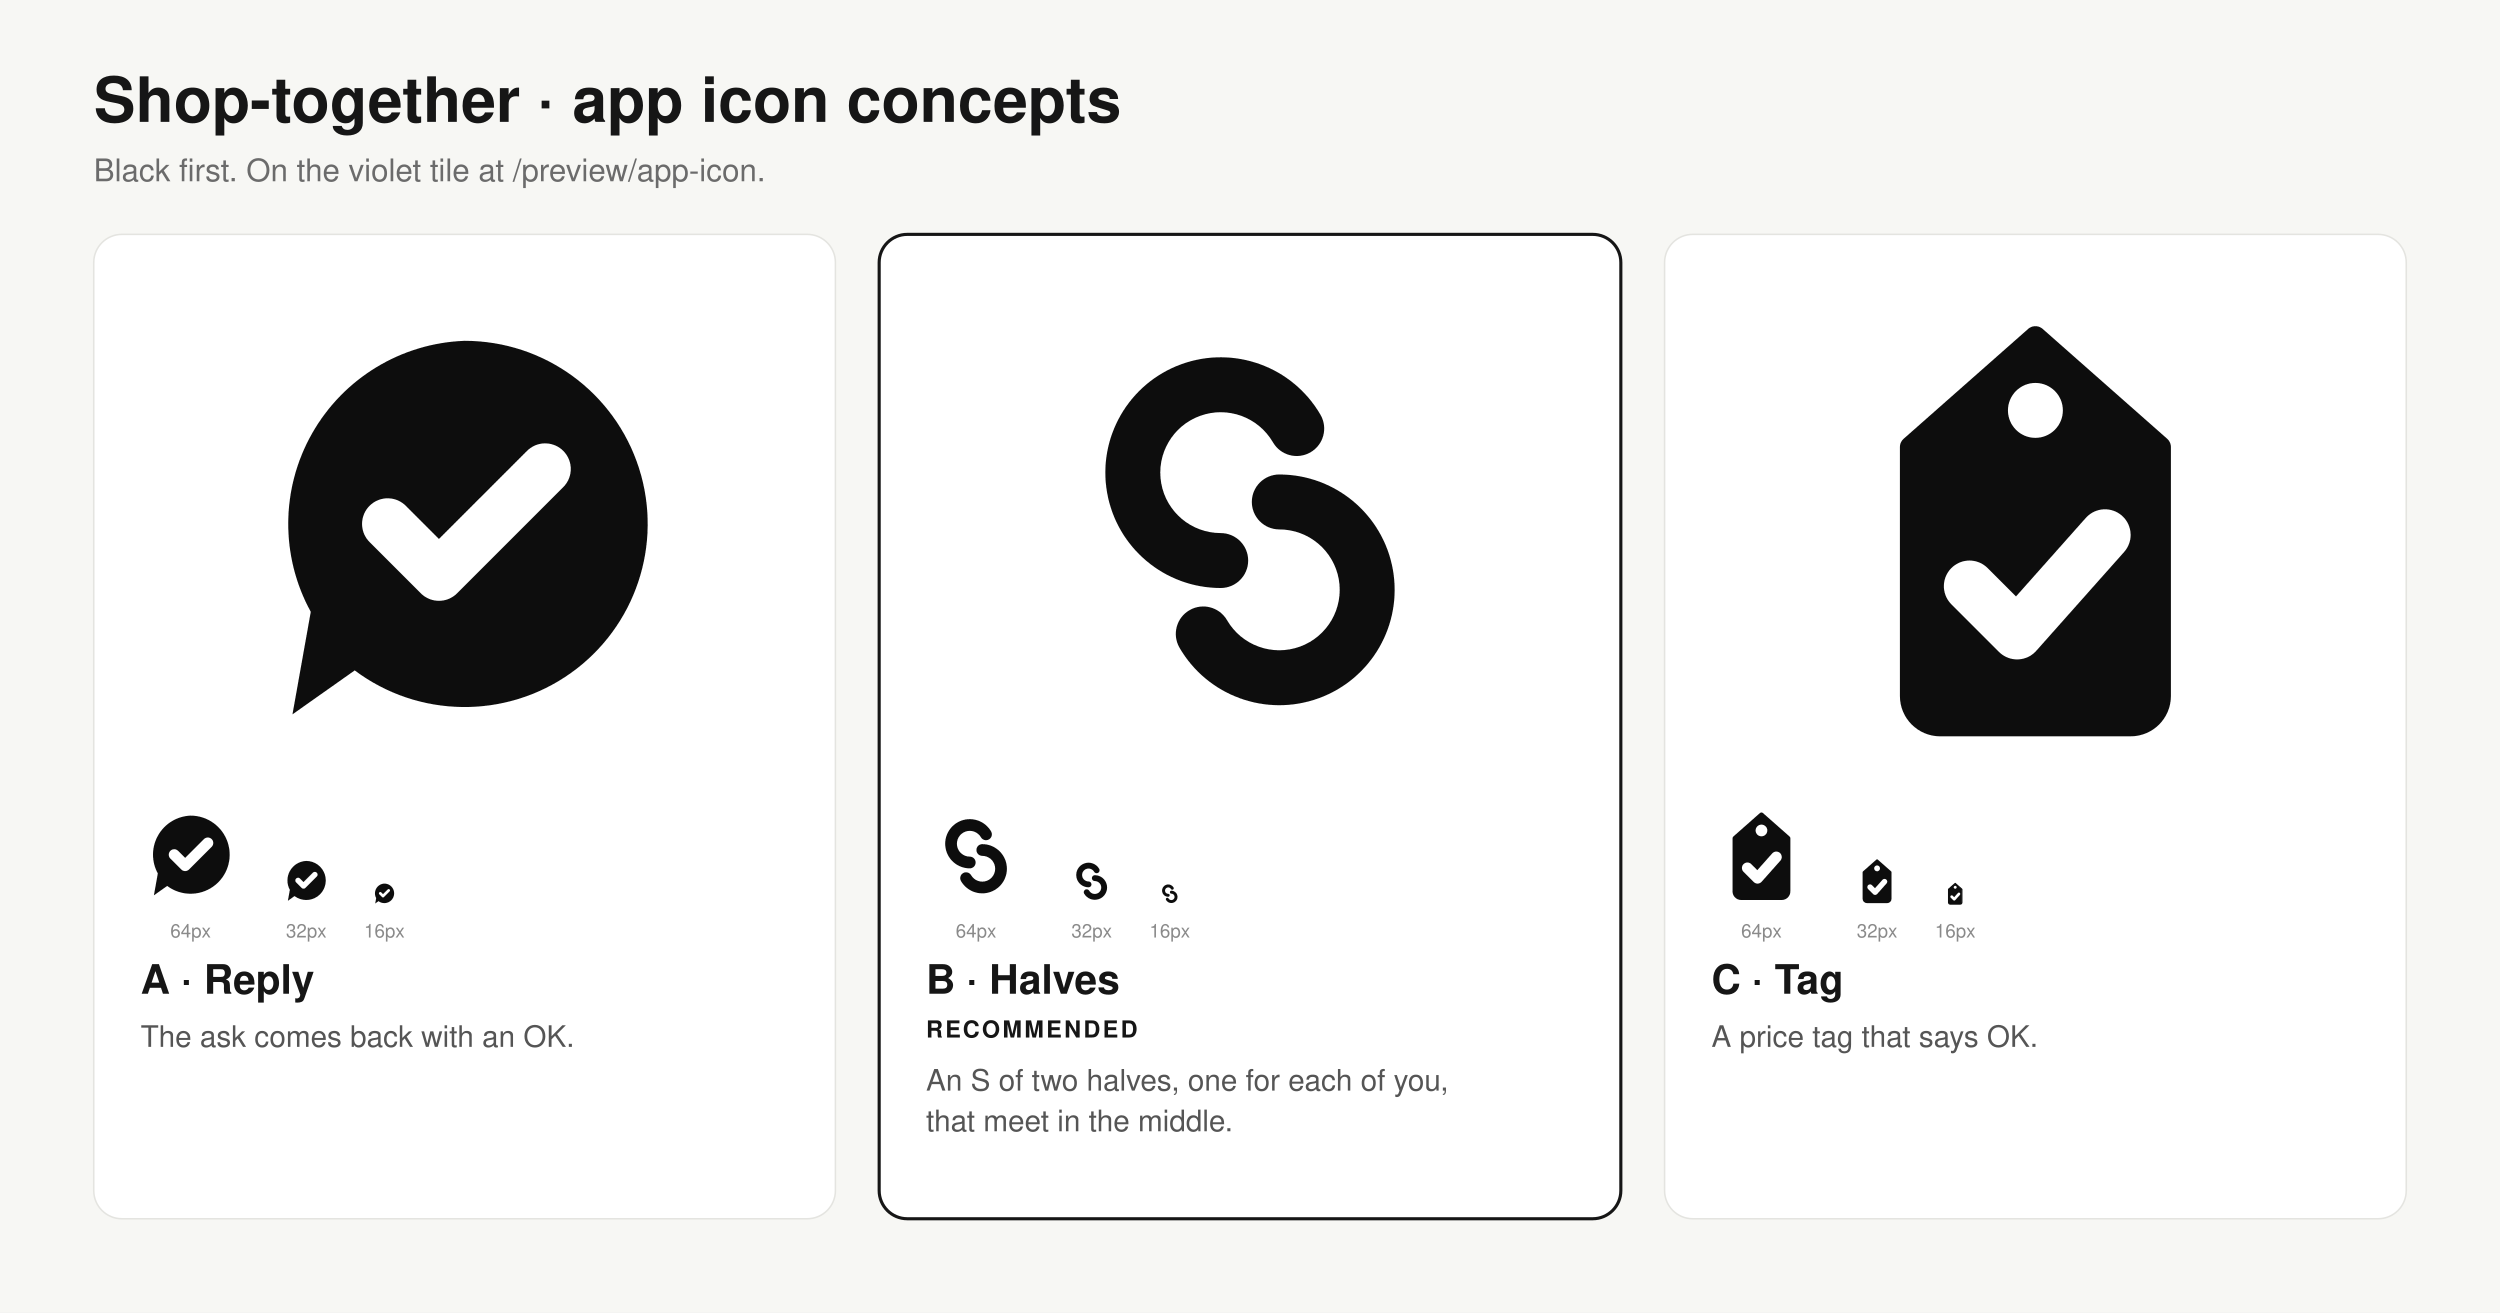
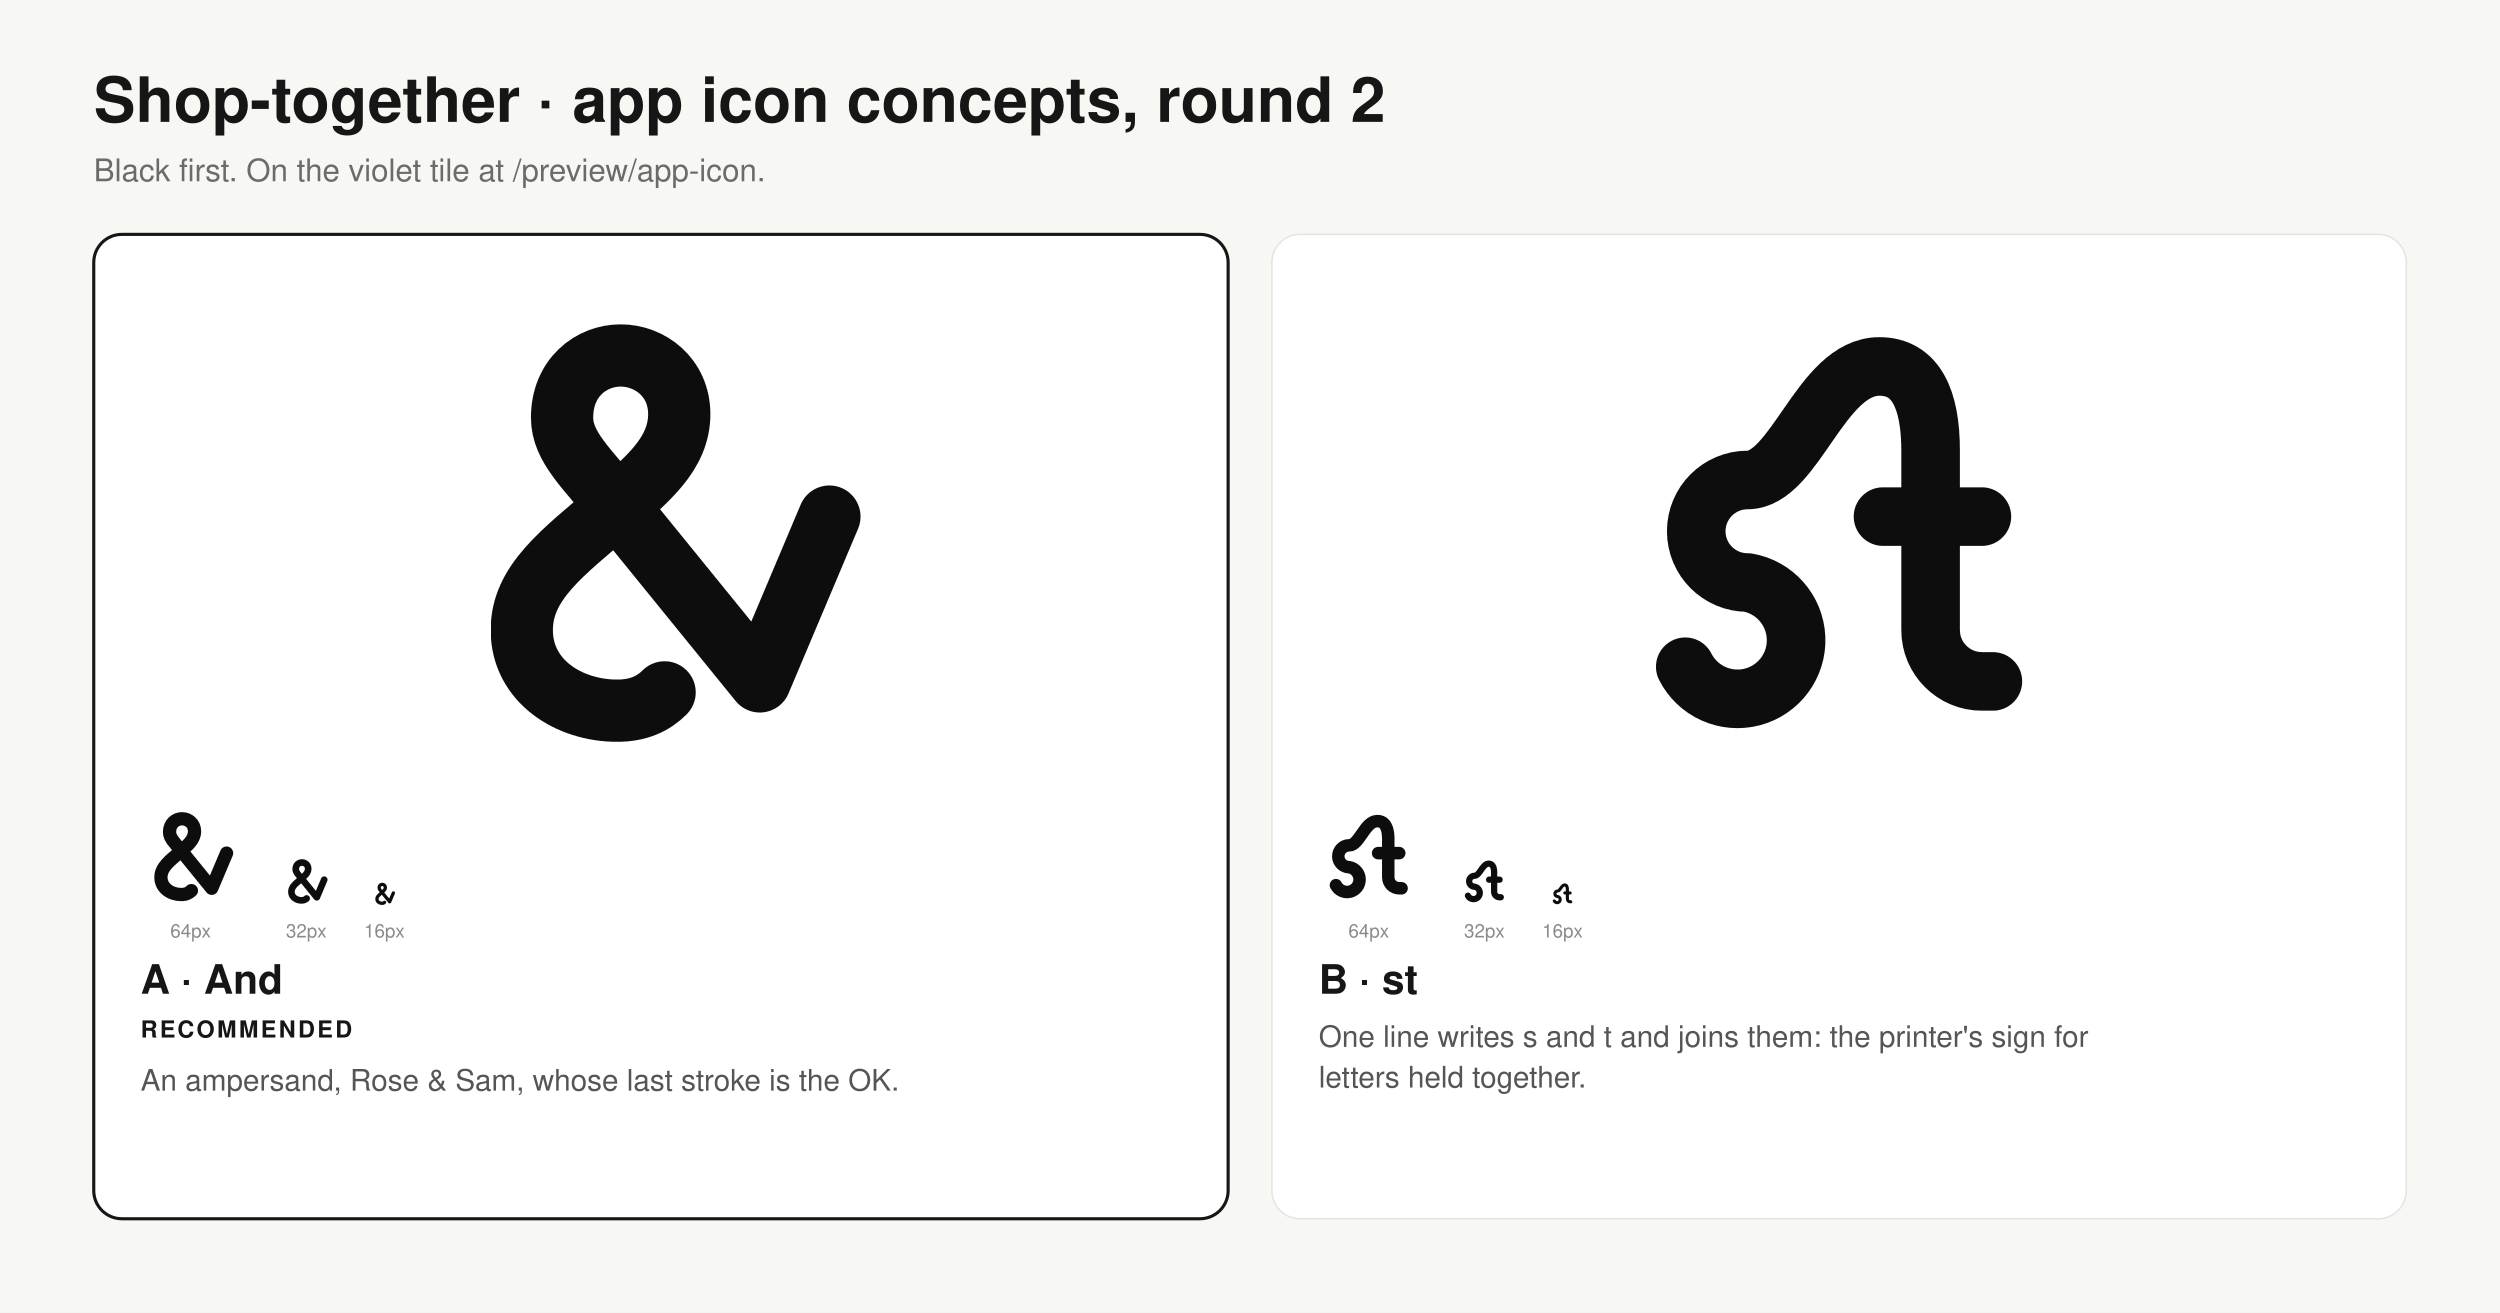
<svg xmlns="http://www.w3.org/2000/svg" width="1600" height="840" viewBox="0 0 1600 840">
  <defs>
    <filter id="grey">
      <feColorMatrix type="saturate" values="0" />
    </filter>
  </defs>
  <rect width="1600" height="840" fill="#f7f7f4" />
-   <text x="60" y="78" font-family="system-ui,-apple-system,'Segoe UI',Helvetica,Arial,sans-serif" font-size="40" font-weight="700" fill="#161616">Shop-together · app icon concepts</text>
+   <text x="60" y="78" font-family="system-ui,-apple-system,'Segoe UI',Helvetica,Arial,sans-serif" font-size="40" font-weight="700" fill="#161616">Shop-together · app icon concepts, round 2</text>
  <text x="60" y="116" font-family="system-ui,-apple-system,'Segoe UI',Helvetica,Arial,sans-serif" font-size="20" fill="#6b6b6b">Black first. On the violet tile at /preview/app-icon.</text>
-   <rect x="60" y="150" width="474.667" height="630" rx="18" fill="#fff" stroke="#e4e4e0" stroke-width="1" />
+   <rect x="60" y="150" width="726" height="630" rx="18" fill="#fff" stroke="#161616" stroke-width="2" />
  <g filter="url(#grey)">
-     <svg role="img" aria-labelledby="t" viewBox="0 0 256 256" x="90" y="190" width="414.667" height="300" preserveAspectRatio="xMidYMid meet">
-       <defs>
-         <mask id="c0-cut" maskUnits="userSpaceOnUse" x="0" y="0" width="256" height="256">
-           <rect width="256" height="256" fill="#fff" />
-           <path d="M86 124 L114 152 L172 94" fill="none" stroke="#000" stroke-width="28" stroke-linecap="round" stroke-linejoin="round" />
-         </mask>
-       </defs>
-       <path mask="url(#c0-cut)" fill="#111" d="M128 24 A100 100 0 1 1 68 204 L34 228 L44 172 A100 100 0 0 1 128 24 Z" />
+     <svg viewBox="0 0 256 256" x="90" y="190" width="666" height="300" preserveAspectRatio="xMidYMid meet">
+       <path fill="none" stroke="#111" stroke-width="34" stroke-linecap="round" stroke-linejoin="round" d="M220 120 L182 210 L104 114 C88 94 74 82 74 66 C74 44 90 32 106 32 C122 32 138 44 138 64 C138 86 120 100 102 116 C74 140 52 156 52 182 C52 210 78 226 104 226 C116 226 124 222 130 216" />
    </svg>
  </g>
  <g filter="url(#grey)">
-     <svg role="img" aria-labelledby="t" viewBox="0 0 256 256" x="90" y="516" width="64" height="64" preserveAspectRatio="xMidYMid meet">
-       <defs>
-         <mask id="s064-cut" maskUnits="userSpaceOnUse" x="0" y="0" width="256" height="256">
-           <rect width="256" height="256" fill="#fff" />
-           <path d="M86 124 L114 152 L172 94" fill="none" stroke="#000" stroke-width="28" stroke-linecap="round" stroke-linejoin="round" />
-         </mask>
-       </defs>
-       <path mask="url(#s064-cut)" fill="#111" d="M128 24 A100 100 0 1 1 68 204 L34 228 L44 172 A100 100 0 0 1 128 24 Z" />
+     <svg viewBox="0 0 256 256" x="90" y="516" width="64" height="64" preserveAspectRatio="xMidYMid meet">
+       <path fill="none" stroke="#111" stroke-width="34" stroke-linecap="round" stroke-linejoin="round" d="M220 120 L182 210 L104 114 C88 94 74 82 74 66 C74 44 90 32 106 32 C122 32 138 44 138 64 C138 86 120 100 102 116 C74 140 52 156 52 182 C52 210 78 226 104 226 C116 226 124 222 130 216" />
    </svg>
  </g>
  <text x="122" y="600" font-family="system-ui,-apple-system,'Segoe UI',Helvetica,Arial,sans-serif" font-size="12" fill="#8a8a8a" text-anchor="middle">64px</text>
  <g filter="url(#grey)">
-     <svg role="img" aria-labelledby="t" viewBox="0 0 256 256" x="180" y="548" width="32" height="32" preserveAspectRatio="xMidYMid meet">
-       <defs>
-         <mask id="s032-cut" maskUnits="userSpaceOnUse" x="0" y="0" width="256" height="256">
-           <rect width="256" height="256" fill="#fff" />
-           <path d="M86 124 L114 152 L172 94" fill="none" stroke="#000" stroke-width="28" stroke-linecap="round" stroke-linejoin="round" />
-         </mask>
-       </defs>
-       <path mask="url(#s032-cut)" fill="#111" d="M128 24 A100 100 0 1 1 68 204 L34 228 L44 172 A100 100 0 0 1 128 24 Z" />
+     <svg viewBox="0 0 256 256" x="180" y="548" width="32" height="32" preserveAspectRatio="xMidYMid meet">
+       <path fill="none" stroke="#111" stroke-width="34" stroke-linecap="round" stroke-linejoin="round" d="M220 120 L182 210 L104 114 C88 94 74 82 74 66 C74 44 90 32 106 32 C122 32 138 44 138 64 C138 86 120 100 102 116 C74 140 52 156 52 182 C52 210 78 226 104 226 C116 226 124 222 130 216" />
    </svg>
  </g>
  <text x="196" y="600" font-family="system-ui,-apple-system,'Segoe UI',Helvetica,Arial,sans-serif" font-size="12" fill="#8a8a8a" text-anchor="middle">32px</text>
  <g filter="url(#grey)">
-     <svg role="img" aria-labelledby="t" viewBox="0 0 256 256" x="238" y="564" width="16" height="16" preserveAspectRatio="xMidYMid meet">
-       <defs>
-         <mask id="s016-cut" maskUnits="userSpaceOnUse" x="0" y="0" width="256" height="256">
-           <rect width="256" height="256" fill="#fff" />
-           <path d="M86 124 L114 152 L172 94" fill="none" stroke="#000" stroke-width="28" stroke-linecap="round" stroke-linejoin="round" />
-         </mask>
-       </defs>
-       <path mask="url(#s016-cut)" fill="#111" d="M128 24 A100 100 0 1 1 68 204 L34 228 L44 172 A100 100 0 0 1 128 24 Z" />
+     <svg viewBox="0 0 256 256" x="238" y="564" width="16" height="16" preserveAspectRatio="xMidYMid meet">
+       <path fill="none" stroke="#111" stroke-width="34" stroke-linecap="round" stroke-linejoin="round" d="M220 120 L182 210 L104 114 C88 94 74 82 74 66 C74 44 90 32 106 32 C122 32 138 44 138 64 C138 86 120 100 102 116 C74 140 52 156 52 182 C52 210 78 226 104 226 C116 226 124 222 130 216" />
    </svg>
  </g>
  <text x="246" y="600" font-family="system-ui,-apple-system,'Segoe UI',Helvetica,Arial,sans-serif" font-size="12" fill="#8a8a8a" text-anchor="middle">16px</text>
-   <text x="90.0" y="636" font-family="system-ui,-apple-system,'Segoe UI',Helvetica,Arial,sans-serif" font-size="26" font-weight="700" fill="#161616">A · Reply</text>
-   <text x="90.0" y="670" font-family="system-ui,-apple-system,'Segoe UI',Helvetica,Arial,sans-serif" font-size="19" fill="#555">The ask comes back with an OK.</text>
-   <rect x="562.667" y="150" width="474.667" height="630" rx="18" fill="#fff" stroke="#161616" stroke-width="2" />
+   <text x="90.0" y="636" font-family="system-ui,-apple-system,'Segoe UI',Helvetica,Arial,sans-serif" font-size="26" font-weight="700" fill="#161616">A · And</text>
+   <text x="90.0" y="664" font-family="system-ui,-apple-system,'Segoe UI',Helvetica,Arial,sans-serif" font-size="15" font-weight="700" fill="#161616" letter-spacing="1.5">RECOMMENDED</text>
+   <text x="90.0" y="698" font-family="system-ui,-apple-system,'Segoe UI',Helvetica,Arial,sans-serif" font-size="19" fill="#555">An ampersand, Rose &amp; Sam, whose last stroke is the OK.</text>
+   <rect x="814" y="150" width="726" height="630" rx="18" fill="#fff" stroke="#e4e4e0" stroke-width="1" />
  <g filter="url(#grey)">
-     <svg role="img" aria-labelledby="t" viewBox="0 0 256 256" x="592.667" y="190" width="414.667" height="300" preserveAspectRatio="xMidYMid meet">
-       <g id="c1-symbol" fill="#111">
-         <path d="M166.56 64.5 A63 63 0 1 0 112 159 A15 15 0 0 0 112 129 A33 33 0 1 1 140.58 79.5 A15 15 0 0 0 166.56 64.5 Z" />
-         <path d="M144 97 A63 63 0 1 1 89.44 191.5 A15 15 0 0 1 115.42 176.5 A33 33 0 1 0 144 127 A15 15 0 0 1 144 97 Z" />
+     <svg viewBox="0 0 256 256" x="844" y="190" width="666" height="300" preserveAspectRatio="xMidYMid meet">
+       <g fill="none" stroke="#111" stroke-width="32" stroke-linecap="round" stroke-linejoin="round">
+         <path d="M44 202 A32 32 0 1 0 78 156 A28 28 0 0 1 78 100 C104 100 118 38 150 38 C170 38 178 56 178 84 V182 A28 28 0 0 0 206 210 H212" />
+         <path d="M152 120 H206" />
      </g>
    </svg>
  </g>
  <g filter="url(#grey)">
-     <svg role="img" aria-labelledby="t" viewBox="0 0 256 256" x="592.667" y="516" width="64" height="64" preserveAspectRatio="xMidYMid meet">
-       <g id="s164-symbol" fill="#111">
-         <path d="M166.56 64.5 A63 63 0 1 0 112 159 A15 15 0 0 0 112 129 A33 33 0 1 1 140.58 79.5 A15 15 0 0 0 166.56 64.5 Z" />
-         <path d="M144 97 A63 63 0 1 1 89.44 191.5 A15 15 0 0 1 115.42 176.5 A33 33 0 1 0 144 127 A15 15 0 0 1 144 97 Z" />
+     <svg viewBox="0 0 256 256" x="844" y="516" width="64" height="64" preserveAspectRatio="xMidYMid meet">
+       <g fill="none" stroke="#111" stroke-width="32" stroke-linecap="round" stroke-linejoin="round">
+         <path d="M44 202 A32 32 0 1 0 78 156 A28 28 0 0 1 78 100 C104 100 118 38 150 38 C170 38 178 56 178 84 V182 A28 28 0 0 0 206 210 H212" />
+         <path d="M152 120 H206" />
      </g>
    </svg>
  </g>
-   <text x="624.667" y="600" font-family="system-ui,-apple-system,'Segoe UI',Helvetica,Arial,sans-serif" font-size="12" fill="#8a8a8a" text-anchor="middle">64px</text>
+   <text x="876" y="600" font-family="system-ui,-apple-system,'Segoe UI',Helvetica,Arial,sans-serif" font-size="12" fill="#8a8a8a" text-anchor="middle">64px</text>
  <g filter="url(#grey)">
-     <svg role="img" aria-labelledby="t" viewBox="0 0 256 256" x="682.667" y="548" width="32" height="32" preserveAspectRatio="xMidYMid meet">
-       <g id="s132-symbol" fill="#111">
-         <path d="M166.56 64.5 A63 63 0 1 0 112 159 A15 15 0 0 0 112 129 A33 33 0 1 1 140.58 79.5 A15 15 0 0 0 166.56 64.5 Z" />
-         <path d="M144 97 A63 63 0 1 1 89.44 191.5 A15 15 0 0 1 115.42 176.5 A33 33 0 1 0 144 127 A15 15 0 0 1 144 97 Z" />
+     <svg viewBox="0 0 256 256" x="934" y="548" width="32" height="32" preserveAspectRatio="xMidYMid meet">
+       <g fill="none" stroke="#111" stroke-width="32" stroke-linecap="round" stroke-linejoin="round">
+         <path d="M44 202 A32 32 0 1 0 78 156 A28 28 0 0 1 78 100 C104 100 118 38 150 38 C170 38 178 56 178 84 V182 A28 28 0 0 0 206 210 H212" />
+         <path d="M152 120 H206" />
      </g>
    </svg>
  </g>
-   <text x="698.667" y="600" font-family="system-ui,-apple-system,'Segoe UI',Helvetica,Arial,sans-serif" font-size="12" fill="#8a8a8a" text-anchor="middle">32px</text>
+   <text x="950" y="600" font-family="system-ui,-apple-system,'Segoe UI',Helvetica,Arial,sans-serif" font-size="12" fill="#8a8a8a" text-anchor="middle">32px</text>
  <g filter="url(#grey)">
-     <svg role="img" aria-labelledby="t" viewBox="0 0 256 256" x="740.667" y="564" width="16" height="16" preserveAspectRatio="xMidYMid meet">
-       <g id="s116-symbol" fill="#111">
-         <path d="M166.56 64.5 A63 63 0 1 0 112 159 A15 15 0 0 0 112 129 A33 33 0 1 1 140.58 79.5 A15 15 0 0 0 166.56 64.5 Z" />
-         <path d="M144 97 A63 63 0 1 1 89.44 191.5 A15 15 0 0 1 115.42 176.5 A33 33 0 1 0 144 127 A15 15 0 0 1 144 97 Z" />
+     <svg viewBox="0 0 256 256" x="992" y="564" width="16" height="16" preserveAspectRatio="xMidYMid meet">
+       <g fill="none" stroke="#111" stroke-width="32" stroke-linecap="round" stroke-linejoin="round">
+         <path d="M44 202 A32 32 0 1 0 78 156 A28 28 0 0 1 78 100 C104 100 118 38 150 38 C170 38 178 56 178 84 V182 A28 28 0 0 0 206 210 H212" />
+         <path d="M152 120 H206" />
      </g>
    </svg>
  </g>
-   <text x="748.667" y="600" font-family="system-ui,-apple-system,'Segoe UI',Helvetica,Arial,sans-serif" font-size="12" fill="#8a8a8a" text-anchor="middle">16px</text>
-   <text x="592.667" y="636" font-family="system-ui,-apple-system,'Segoe UI',Helvetica,Arial,sans-serif" font-size="26" font-weight="700" fill="#161616">B · Halves</text>
-   <text x="592.667" y="664" font-family="system-ui,-apple-system,'Segoe UI',Helvetica,Arial,sans-serif" font-size="15" font-weight="700" fill="#161616" letter-spacing="1.5">RECOMMENDED</text>
-   <text x="592.667" y="698" font-family="system-ui,-apple-system,'Segoe UI',Helvetica,Arial,sans-serif" font-size="19" fill="#555">An S of two halves, one for each of you,</text>
-   <text x="592.667" y="724" font-family="system-ui,-apple-system,'Segoe UI',Helvetica,Arial,sans-serif" font-size="19" fill="#555">that meet in the middle.</text>
-   <rect x="1065.33" y="150" width="474.667" height="630" rx="18" fill="#fff" stroke="#e4e4e0" stroke-width="1" />
-   <g filter="url(#grey)">
-     <svg role="img" aria-labelledby="t" viewBox="0 0 256 256" x="1095.33" y="190" width="414.667" height="300" preserveAspectRatio="xMidYMid meet">
-       <defs>
-         <mask id="c2-cut" maskUnits="userSpaceOnUse" x="0" y="0" width="256" height="256">
-           <rect width="256" height="256" fill="#fff" />
-           <circle cx="128" cy="62" r="15" fill="#000" />
-           <path d="M92 158 L118 184 L166 130" fill="none" stroke="#000" stroke-width="28" stroke-linecap="round" stroke-linejoin="round" />
-         </mask>
-       </defs>
-       <g id="c2-symbol" mask="url(#c2-cut)">
-         <path d="M128 22 L196 82 V218 A16 16 0 0 1 180 234 H76 A16 16 0 0 1 60 218 V82 Z" fill="#111" stroke="#111" stroke-width="12" stroke-linejoin="round" />
-       </g>
-     </svg>
-   </g>
-   <g filter="url(#grey)">
-     <svg role="img" aria-labelledby="t" viewBox="0 0 256 256" x="1095.33" y="516" width="64" height="64" preserveAspectRatio="xMidYMid meet">
-       <defs>
-         <mask id="s264-cut" maskUnits="userSpaceOnUse" x="0" y="0" width="256" height="256">
-           <rect width="256" height="256" fill="#fff" />
-           <circle cx="128" cy="62" r="15" fill="#000" />
-           <path d="M92 158 L118 184 L166 130" fill="none" stroke="#000" stroke-width="28" stroke-linecap="round" stroke-linejoin="round" />
-         </mask>
-       </defs>
-       <g id="s264-symbol" mask="url(#s264-cut)">
-         <path d="M128 22 L196 82 V218 A16 16 0 0 1 180 234 H76 A16 16 0 0 1 60 218 V82 Z" fill="#111" stroke="#111" stroke-width="12" stroke-linejoin="round" />
-       </g>
-     </svg>
-   </g>
-   <text x="1127.33" y="600" font-family="system-ui,-apple-system,'Segoe UI',Helvetica,Arial,sans-serif" font-size="12" fill="#8a8a8a" text-anchor="middle">64px</text>
-   <g filter="url(#grey)">
-     <svg role="img" aria-labelledby="t" viewBox="0 0 256 256" x="1185.33" y="548" width="32" height="32" preserveAspectRatio="xMidYMid meet">
-       <defs>
-         <mask id="s232-cut" maskUnits="userSpaceOnUse" x="0" y="0" width="256" height="256">
-           <rect width="256" height="256" fill="#fff" />
-           <circle cx="128" cy="62" r="15" fill="#000" />
-           <path d="M92 158 L118 184 L166 130" fill="none" stroke="#000" stroke-width="28" stroke-linecap="round" stroke-linejoin="round" />
-         </mask>
-       </defs>
-       <g id="s232-symbol" mask="url(#s232-cut)">
-         <path d="M128 22 L196 82 V218 A16 16 0 0 1 180 234 H76 A16 16 0 0 1 60 218 V82 Z" fill="#111" stroke="#111" stroke-width="12" stroke-linejoin="round" />
-       </g>
-     </svg>
-   </g>
-   <text x="1201.33" y="600" font-family="system-ui,-apple-system,'Segoe UI',Helvetica,Arial,sans-serif" font-size="12" fill="#8a8a8a" text-anchor="middle">32px</text>
-   <g filter="url(#grey)">
-     <svg role="img" aria-labelledby="t" viewBox="0 0 256 256" x="1243.33" y="564" width="16" height="16" preserveAspectRatio="xMidYMid meet">
-       <defs>
-         <mask id="s216-cut" maskUnits="userSpaceOnUse" x="0" y="0" width="256" height="256">
-           <rect width="256" height="256" fill="#fff" />
-           <circle cx="128" cy="62" r="15" fill="#000" />
-           <path d="M92 158 L118 184 L166 130" fill="none" stroke="#000" stroke-width="28" stroke-linecap="round" stroke-linejoin="round" />
-         </mask>
-       </defs>
-       <g id="s216-symbol" mask="url(#s216-cut)">
-         <path d="M128 22 L196 82 V218 A16 16 0 0 1 180 234 H76 A16 16 0 0 1 60 218 V82 Z" fill="#111" stroke="#111" stroke-width="12" stroke-linejoin="round" />
-       </g>
-     </svg>
-   </g>
-   <text x="1251.33" y="600" font-family="system-ui,-apple-system,'Segoe UI',Helvetica,Arial,sans-serif" font-size="12" fill="#8a8a8a" text-anchor="middle">16px</text>
-   <text x="1095.333" y="636" font-family="system-ui,-apple-system,'Segoe UI',Helvetica,Arial,sans-serif" font-size="26" font-weight="700" fill="#161616">C · Tag</text>
-   <text x="1095.333" y="670" font-family="system-ui,-apple-system,'Segoe UI',Helvetica,Arial,sans-serif" font-size="19" fill="#555">A price tag that says OK.</text>
+   <text x="1000" y="600" font-family="system-ui,-apple-system,'Segoe UI',Helvetica,Arial,sans-serif" font-size="12" fill="#8a8a8a" text-anchor="middle">16px</text>
+   <text x="844.0" y="636" font-family="system-ui,-apple-system,'Segoe UI',Helvetica,Arial,sans-serif" font-size="26" font-weight="700" fill="#161616">B · st</text>
+   <text x="844.0" y="670" font-family="system-ui,-apple-system,'Segoe UI',Helvetica,Arial,sans-serif" font-size="19" fill="#555">One line writes s and t and joins them: the printer's sign for</text>
+   <text x="844.0" y="696" font-family="system-ui,-apple-system,'Segoe UI',Helvetica,Arial,sans-serif" font-size="19" fill="#555">letters held together.</text>
</svg>
